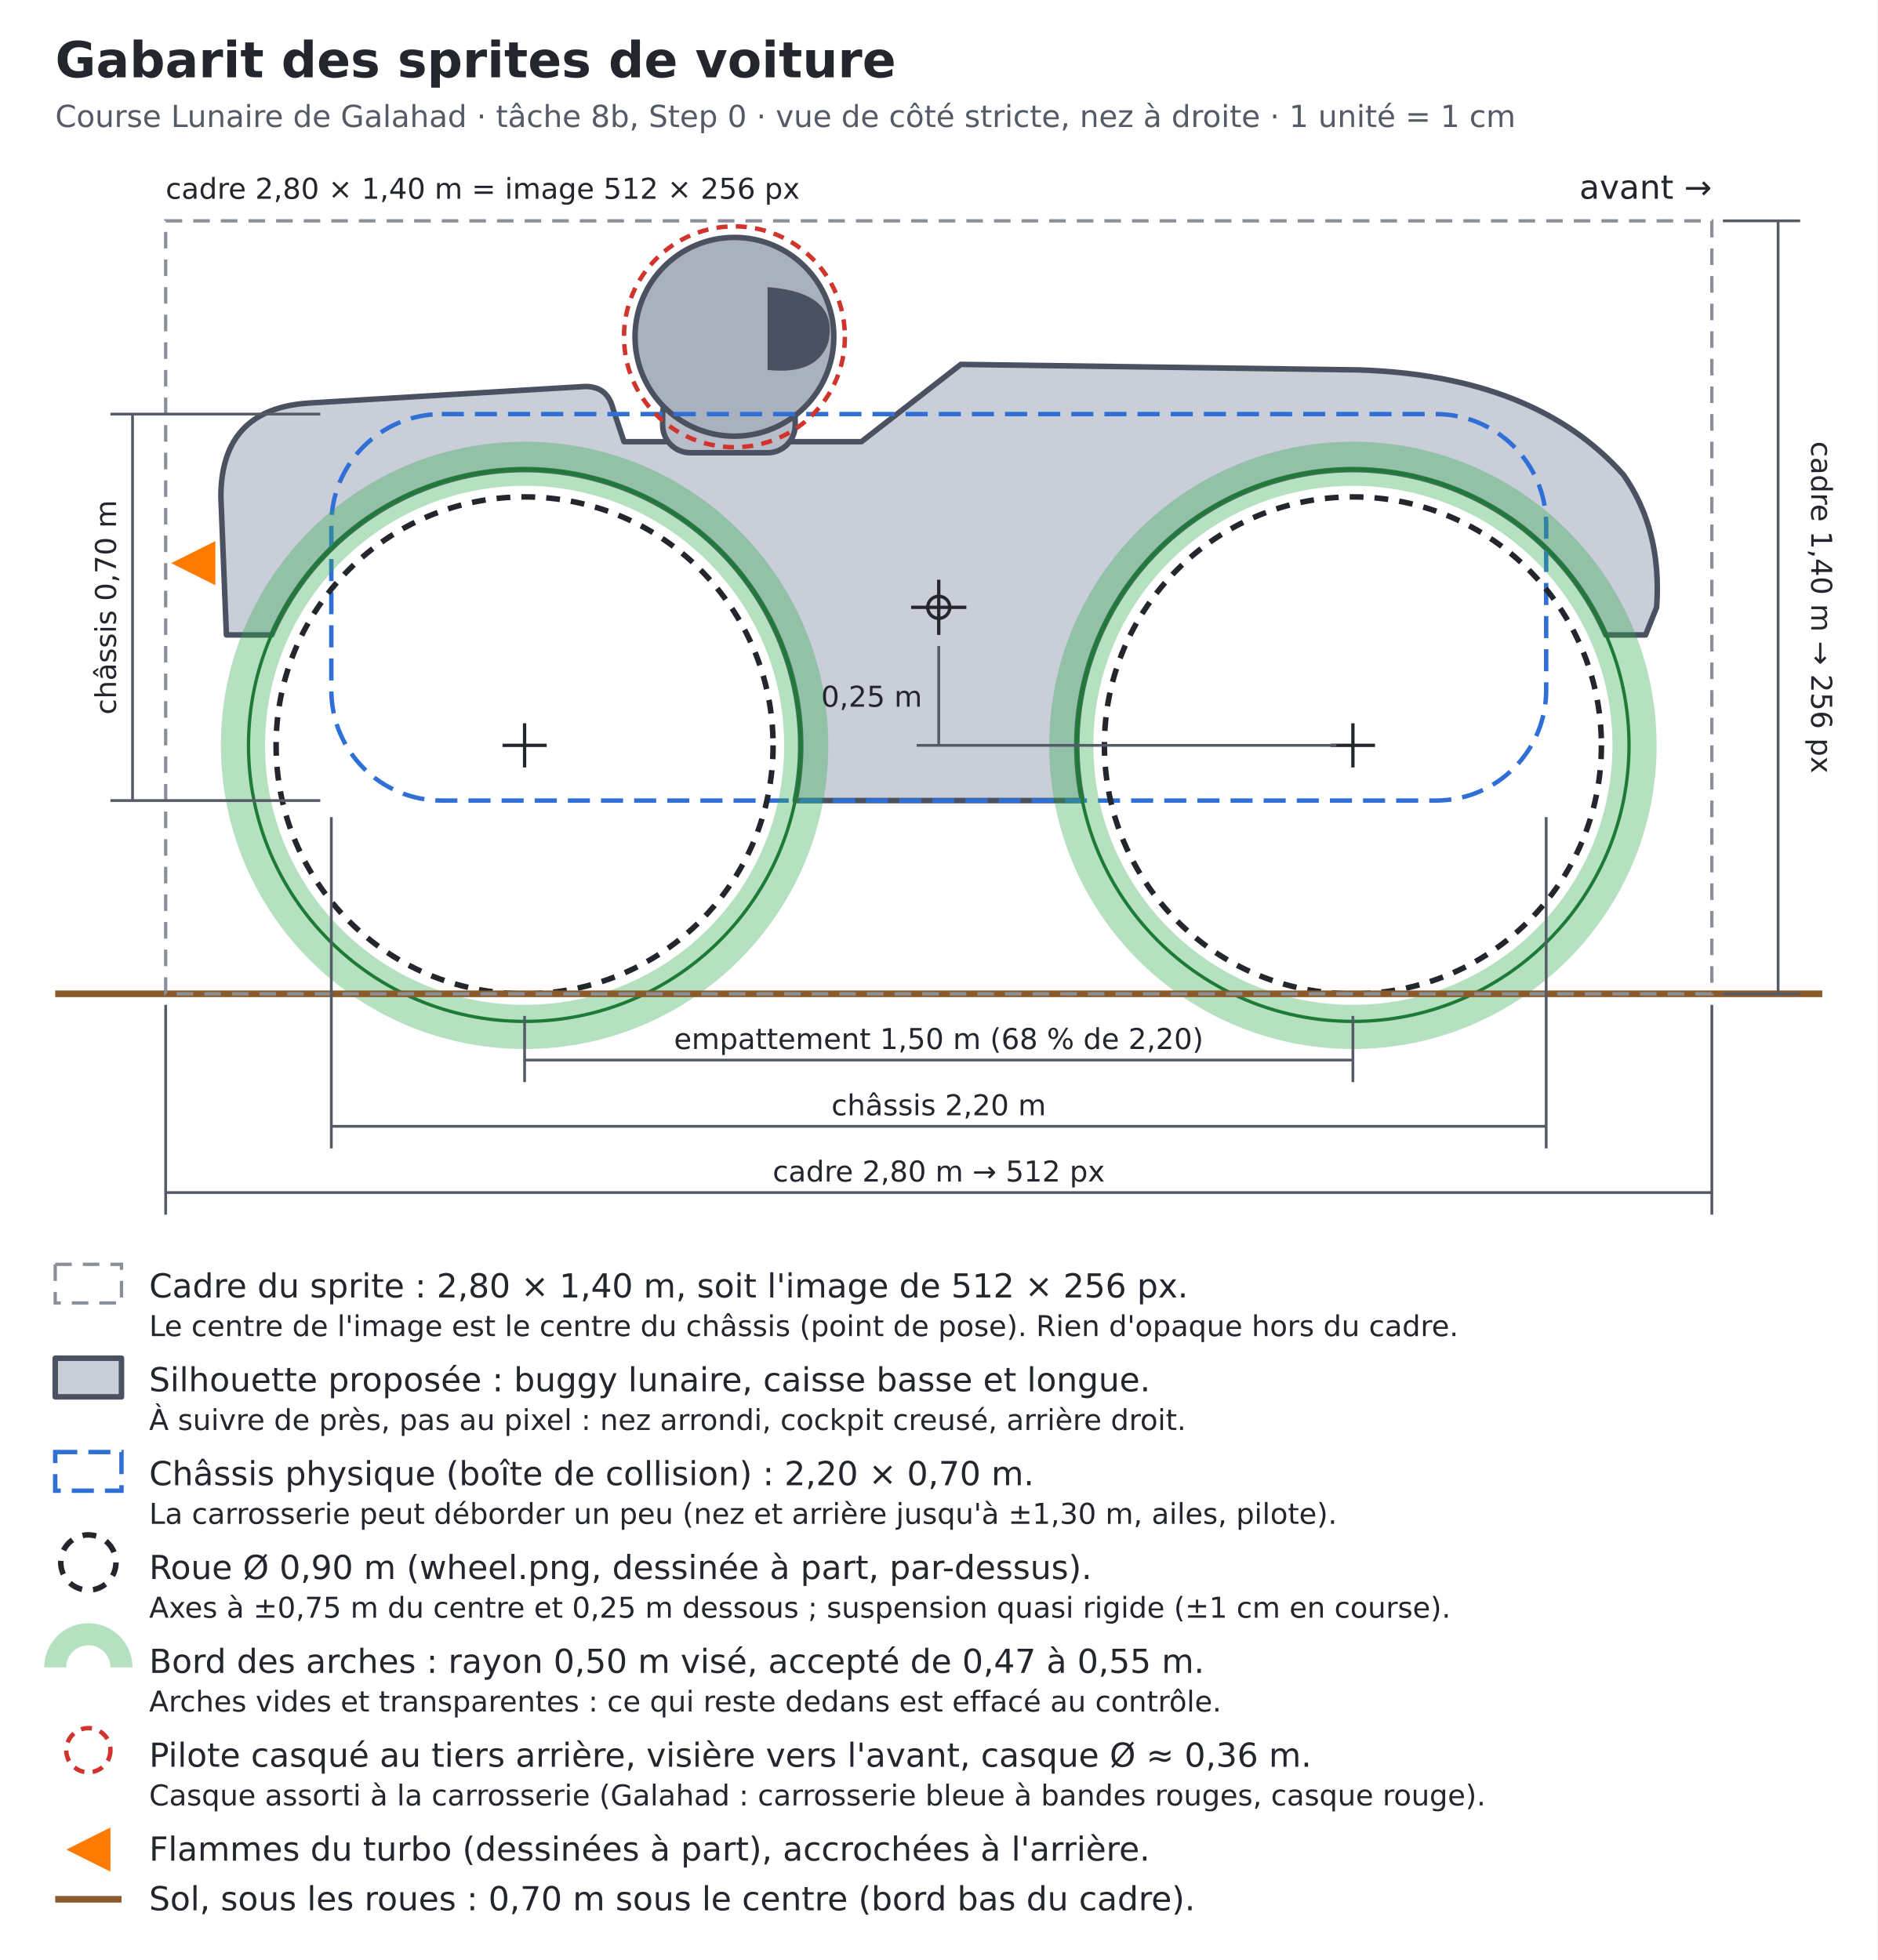
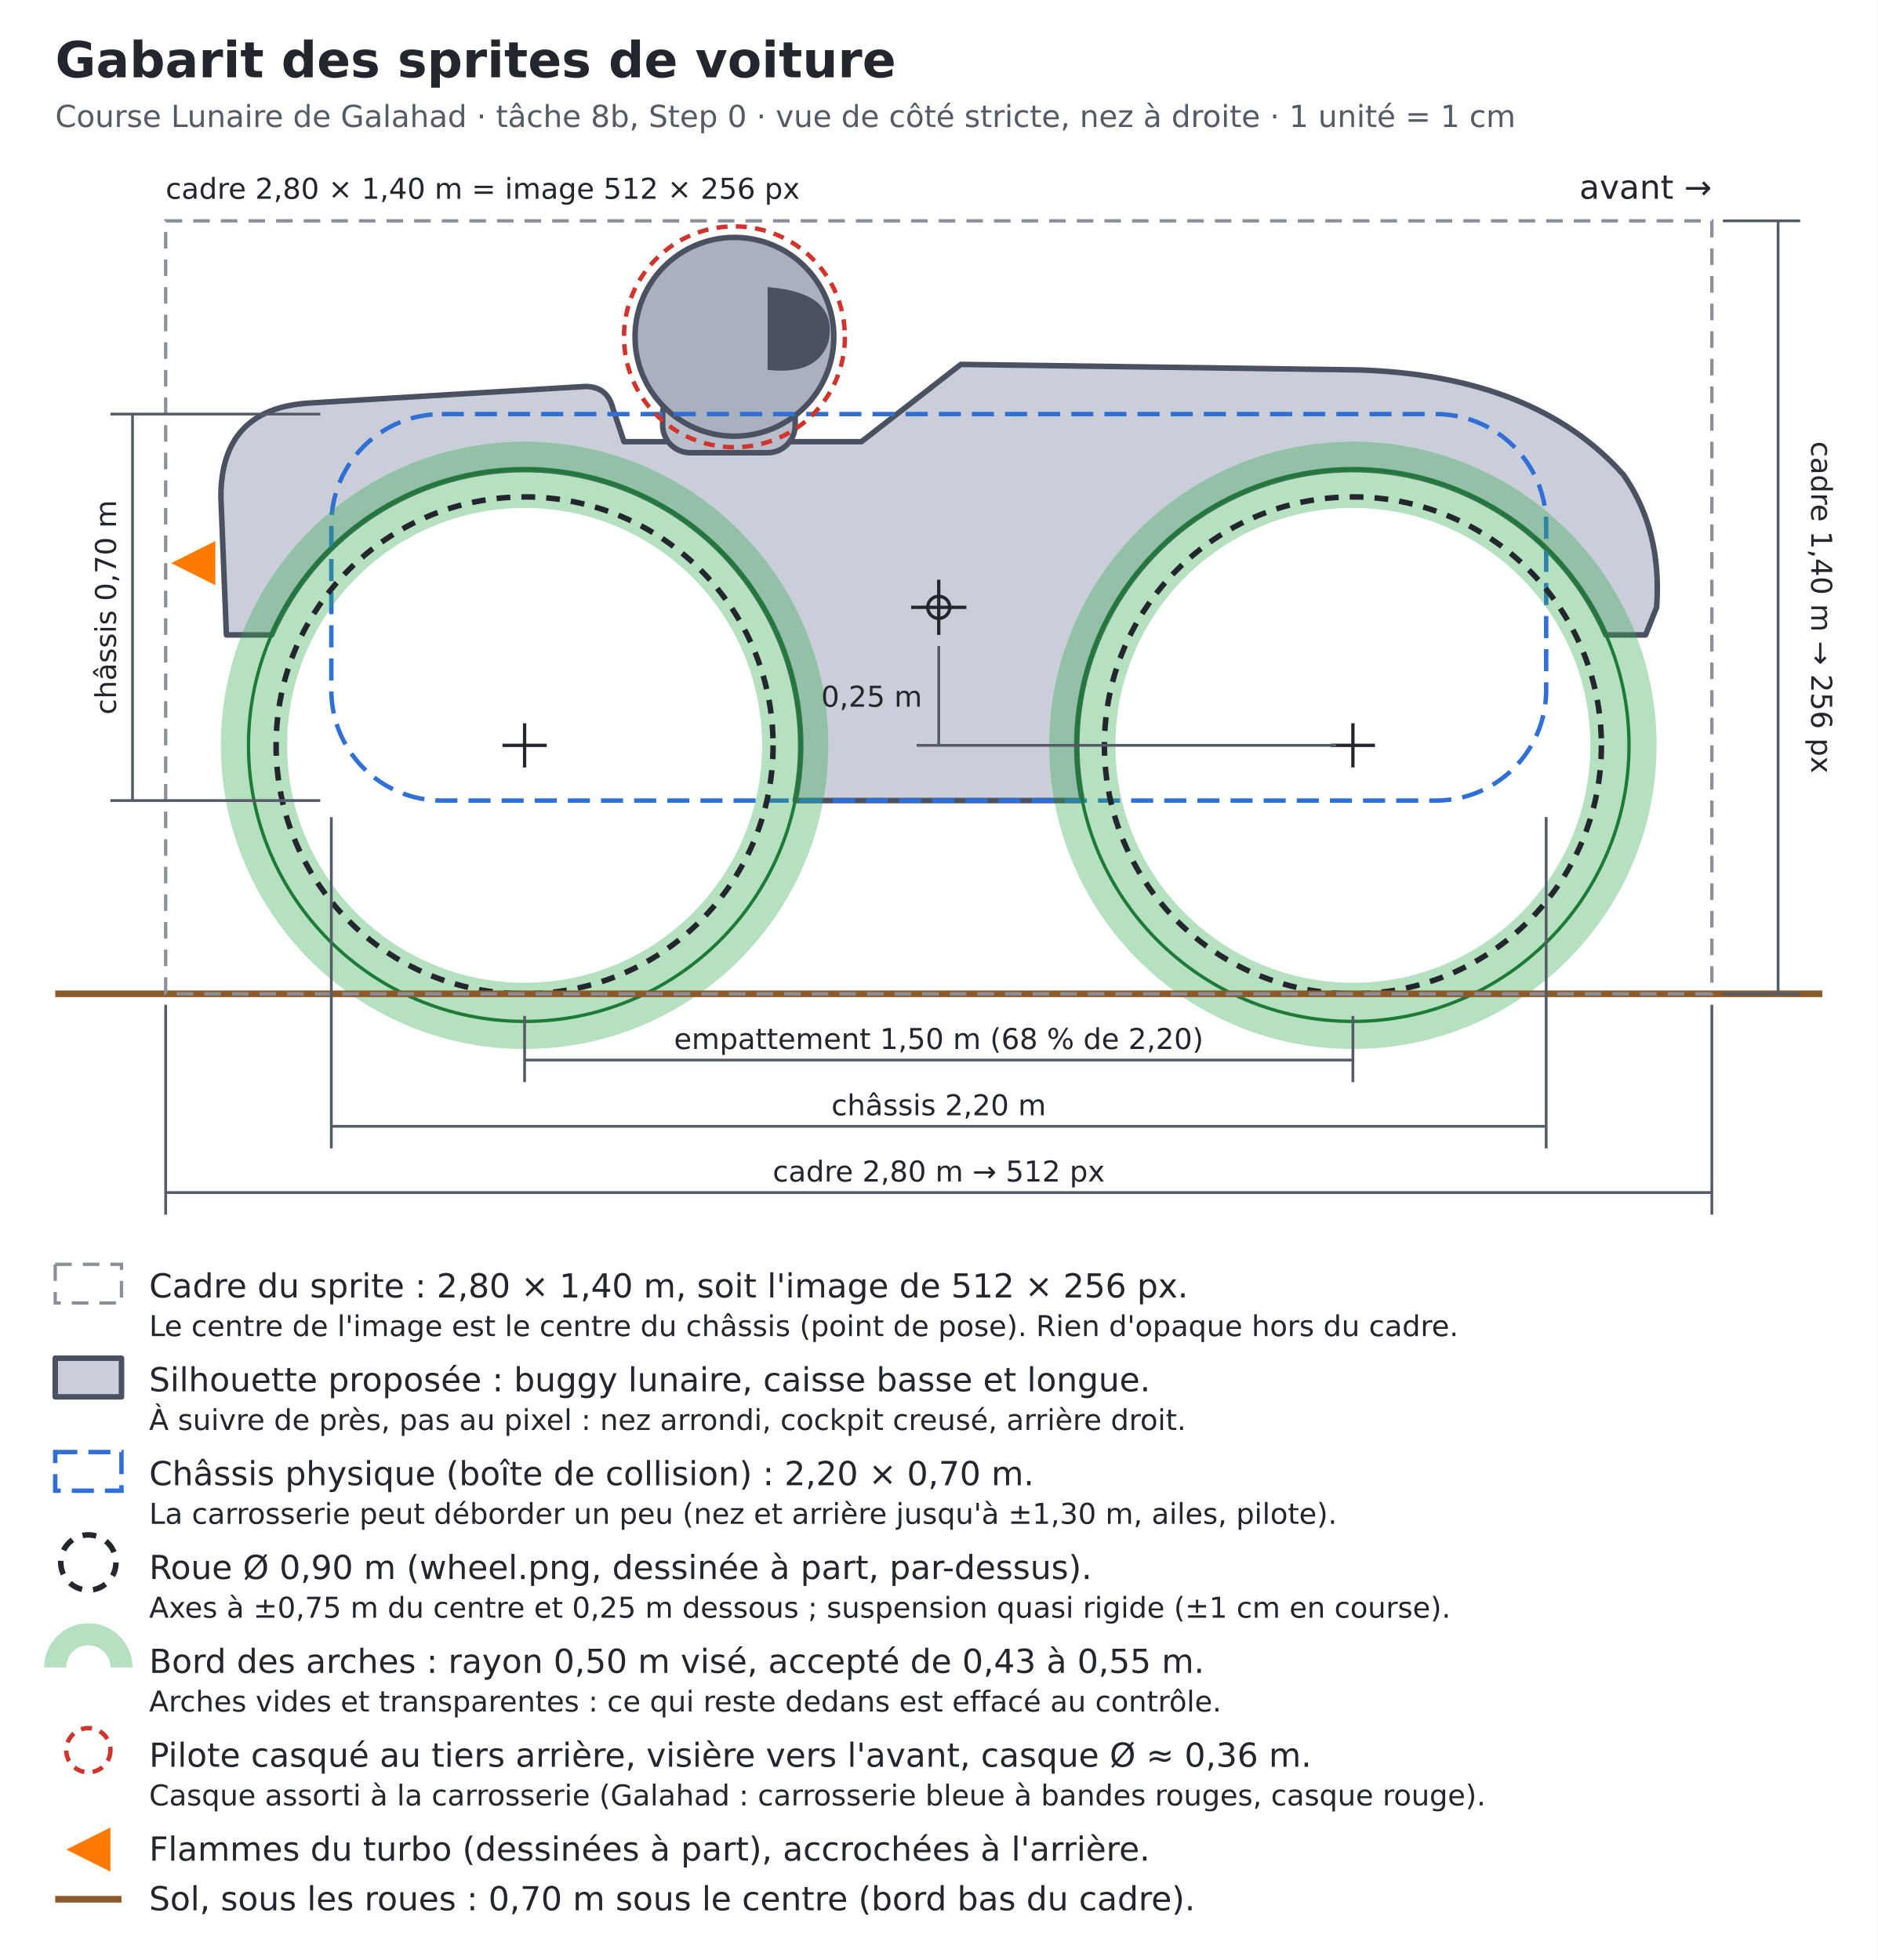
<svg xmlns="http://www.w3.org/2000/svg" viewBox="-170 -110 340 355" width="1360" height="1420" font-family="system-ui, 'DejaVu Sans', sans-serif">
  <style>
    .fond { fill: #ffffff; }
    .cadre { fill: none; stroke: #8a8f99; stroke-width: 0.6; stroke-dasharray: 3 2; }
    .carrosserie { fill: #c9ced8; stroke: #4a5160; stroke-width: 1; stroke-linejoin: round; }
    .casque { fill: #aab1be; stroke: #4a5160; stroke-width: 1; }
    .visiere { fill: #4a5160; }
    .torse { fill: #b7bdc9; stroke: #4a5160; stroke-width: 1; }
    .chassis { fill: none; stroke: #2f6fd6; stroke-width: 0.8; stroke-dasharray: 4 2; }
    .anneau { fill: none; stroke: #2fa84f; stroke-opacity: 0.35; stroke-width: 8; }
    .arche { fill: none; stroke: #1d7a37; stroke-width: 0.6; }
    .roue { fill: none; stroke: #23262d; stroke-width: 1; stroke-dasharray: 2.5 2; }
    .axe { stroke: #23262d; stroke-width: 0.6; }
    .sol { stroke: #8a5a2b; stroke-width: 1.2; }
    .flamme { fill: #ff7a00; }
    .casque-zone { fill: none; stroke: #d0342c; stroke-width: 0.8; stroke-dasharray: 2 1.5; }
    .cote { stroke: #555b66; stroke-width: 0.5; fill: none; }
    .txt { fill: #23262d; font-size: 6px; }
    .txt-p { fill: #23262d; font-size: 5.2px; }
    .titre { fill: #23262d; font-size: 9px; font-weight: 700; }
    .sous-titre { fill: #555b66; font-size: 5.5px; }
  </style>
  <rect id="fond" class="fond" x="-170" y="-110" width="340" height="355" />
  <g id="titre">
    <text class="titre" x="-160" y="-96">Gabarit des sprites de voiture</text>
    <text class="sous-titre" x="-160" y="-87">Course Lunaire de Galahad · tâche 8b, Step 0 · vue de côté stricte, nez à droite · 1 unité = 1 cm</text>
  </g>
  <g id="silhouette">
    <path class="carrosserie" d="       M -120.8 5       L -129 5       L -130 -20       Q -130 -36 -114 -37       L -64 -40       Q -60 -40 -59 -36       L -57 -30       L -14 -30       L 4 -44       L 76 -43       Q 108 -42 124 -24       Q 131 -14 130 0       L 128 5       L 120.8 5       A 50 50 0 0 0 26 35       L -26 35       A 50 50 0 0 0 -120.8 5       Z" />
  </g>
  <g id="pilote">
    <rect class="torse" x="-50" y="-40" width="24" height="12" rx="5" />
    <circle class="casque" cx="-37" cy="-49" r="18" />
    <path class="visiere" d="M -31 -58 Q -18 -57 -20 -48 Q -22 -42 -31 -43 Z" />
  </g>
  <g id="chassis">
    <rect class="chassis" x="-110" y="-35" width="220" height="70" rx="20" />
  </g>
  <g id="arches">
-     <circle class="anneau" cx="-75" cy="25" r="51" />
-     <circle class="anneau" cx="75" cy="25" r="51" />
+     <circle class="anneau" cx="-75" cy="25" r="49" style="stroke-width: 12" />
+     <circle class="anneau" cx="75" cy="25" r="49" style="stroke-width: 12" />
    <circle class="arche" cx="-75" cy="25" r="50" />
    <circle class="arche" cx="75" cy="25" r="50" />
  </g>
  <g id="roues">
    <circle class="roue" cx="-75" cy="25" r="45" />
    <circle class="roue" cx="75" cy="25" r="45" />
  </g>
  <g id="reperes">
    <line class="sol" x1="-160" y1="70" x2="160" y2="70" />
    <path class="axe" d="M -79 25 H -71 M -75 21 V 29 M 71 25 H 79 M 75 21 V 29" />
    <path class="axe" d="M -5 0 H 5 M 0 -5 V 5" />
    <circle class="axe" cx="0" cy="0" r="2" fill="none" />
    <circle class="casque-zone" cx="-37" cy="-49" r="20" />
    <path class="flamme" d="M -131 -12 L -139 -8 L -131 -4 Z" />
  </g>
  <g id="cadre">
    <rect class="cadre" x="-140" y="-70" width="280" height="140" />
  </g>
  <g id="cotes">
    <text class="txt" x="140" y="-74" text-anchor="end">avant →</text>
    <text class="txt-p" x="-140" y="-74">cadre 2,80 × 1,40 m = image 512 × 256 px</text>
    <path class="cote" d="M -75 74 V 86 M 75 74 V 86 M -75 82 H 75" />
    <text class="txt-p" x="0" y="80" text-anchor="middle">empattement 1,50 m (68 % de 2,20)</text>
    <path class="cote" d="M -110 38 V 98 M 110 38 V 98 M -110 94 H 110" />
    <text class="txt-p" x="0" y="92" text-anchor="middle">châssis 2,20 m</text>
    <path class="cote" d="M -140 72 V 110 M 140 72 V 110 M -140 106 H 140" />
    <text class="txt-p" x="0" y="104" text-anchor="middle">cadre 2,80 m → 512 px</text>
    <path class="cote" d="M 142 -70 H 156 M 142 70 H 156 M 152 -70 V 70" />
    <text class="txt-p" transform="translate(158 0) rotate(90)" text-anchor="middle">cadre 1,40 m → 256 px</text>
    <path class="cote" d="M -112 -35 H -150 M -112 35 H -150 M -146 -35 V 35" />
    <text class="txt-p" transform="translate(-149 0) rotate(-90)" text-anchor="middle">châssis 0,70 m</text>
    <path class="cote" d="M 0 7 V 25 M -4 25 H 72" />
    <text class="txt-p" x="-3" y="18" text-anchor="end">0,25 m</text>
    <g transform="translate(-160 124)">
      <rect x="0" y="-5" width="12" height="7" class="cadre" />
      <text class="txt" x="17" y="1">Cadre du sprite : 2,80 × 1,40 m, soit l'image de 512 × 256 px.</text>
      <text class="txt-p" x="17" y="8">Le centre de l'image est le centre du châssis (point de pose). Rien d'opaque hors du cadre.</text>
      <rect x="0" y="12" width="12" height="7" class="carrosserie" />
      <text class="txt" x="17" y="18">Silhouette proposée : buggy lunaire, caisse basse et longue.</text>
      <text class="txt-p" x="17" y="25">À suivre de près, pas au pixel : nez arrondi, cockpit creusé, arrière droit.</text>
      <rect x="0" y="29" width="12" height="7" class="chassis" />
      <text class="txt" x="17" y="35">Châssis physique (boîte de collision) : 2,20 × 0,70 m.</text>
      <text class="txt-p" x="17" y="42">La carrosserie peut déborder un peu (nez et arrière jusqu'à ±1,30 m, ailes, pilote).</text>
      <circle cx="6" cy="49" r="5" class="roue" />
      <text class="txt" x="17" y="52">Roue Ø 0,90 m (wheel.png, dessinée à part, par-dessus).</text>
      <text class="txt-p" x="17" y="59">Axes à ±0,75 m du centre et 0,25 m dessous ; suspension quasi rigide (±1 cm en course).</text>
      <path d="M 0 68 A 6 6 0 0 1 12 68" class="anneau" style="stroke-width: 4" />
-       <text class="txt" x="17" y="69">Bord des arches : rayon 0,50 m visé, accepté de 0,47 à 0,55 m.</text>
+       <text class="txt" x="17" y="69">Bord des arches : rayon 0,50 m visé, accepté de 0,43 à 0,55 m.</text>
      <text class="txt-p" x="17" y="76">Arches vides et transparentes : ce qui reste dedans est effacé au contrôle.</text>
      <circle cx="6" cy="83" r="4" class="casque-zone" />
      <text class="txt" x="17" y="86">Pilote casqué au tiers arrière, visière vers l'avant, casque Ø ≈ 0,36 m.</text>
      <text class="txt-p" x="17" y="93">Casque assorti à la carrosserie (Galahad : carrosserie bleue à bandes rouges, casque rouge).</text>
      <path class="flamme" d="M 10 97 L 2 101 L 10 105 Z" />
      <text class="txt" x="17" y="103">Flammes du turbo (dessinées à part), accrochées à l'arrière.</text>
      <line class="sol" x1="0" y1="110" x2="12" y2="110" />
      <text class="txt" x="17" y="112">Sol, sous les roues : 0,70 m sous le centre (bord bas du cadre).</text>
    </g>
  </g>
</svg>
